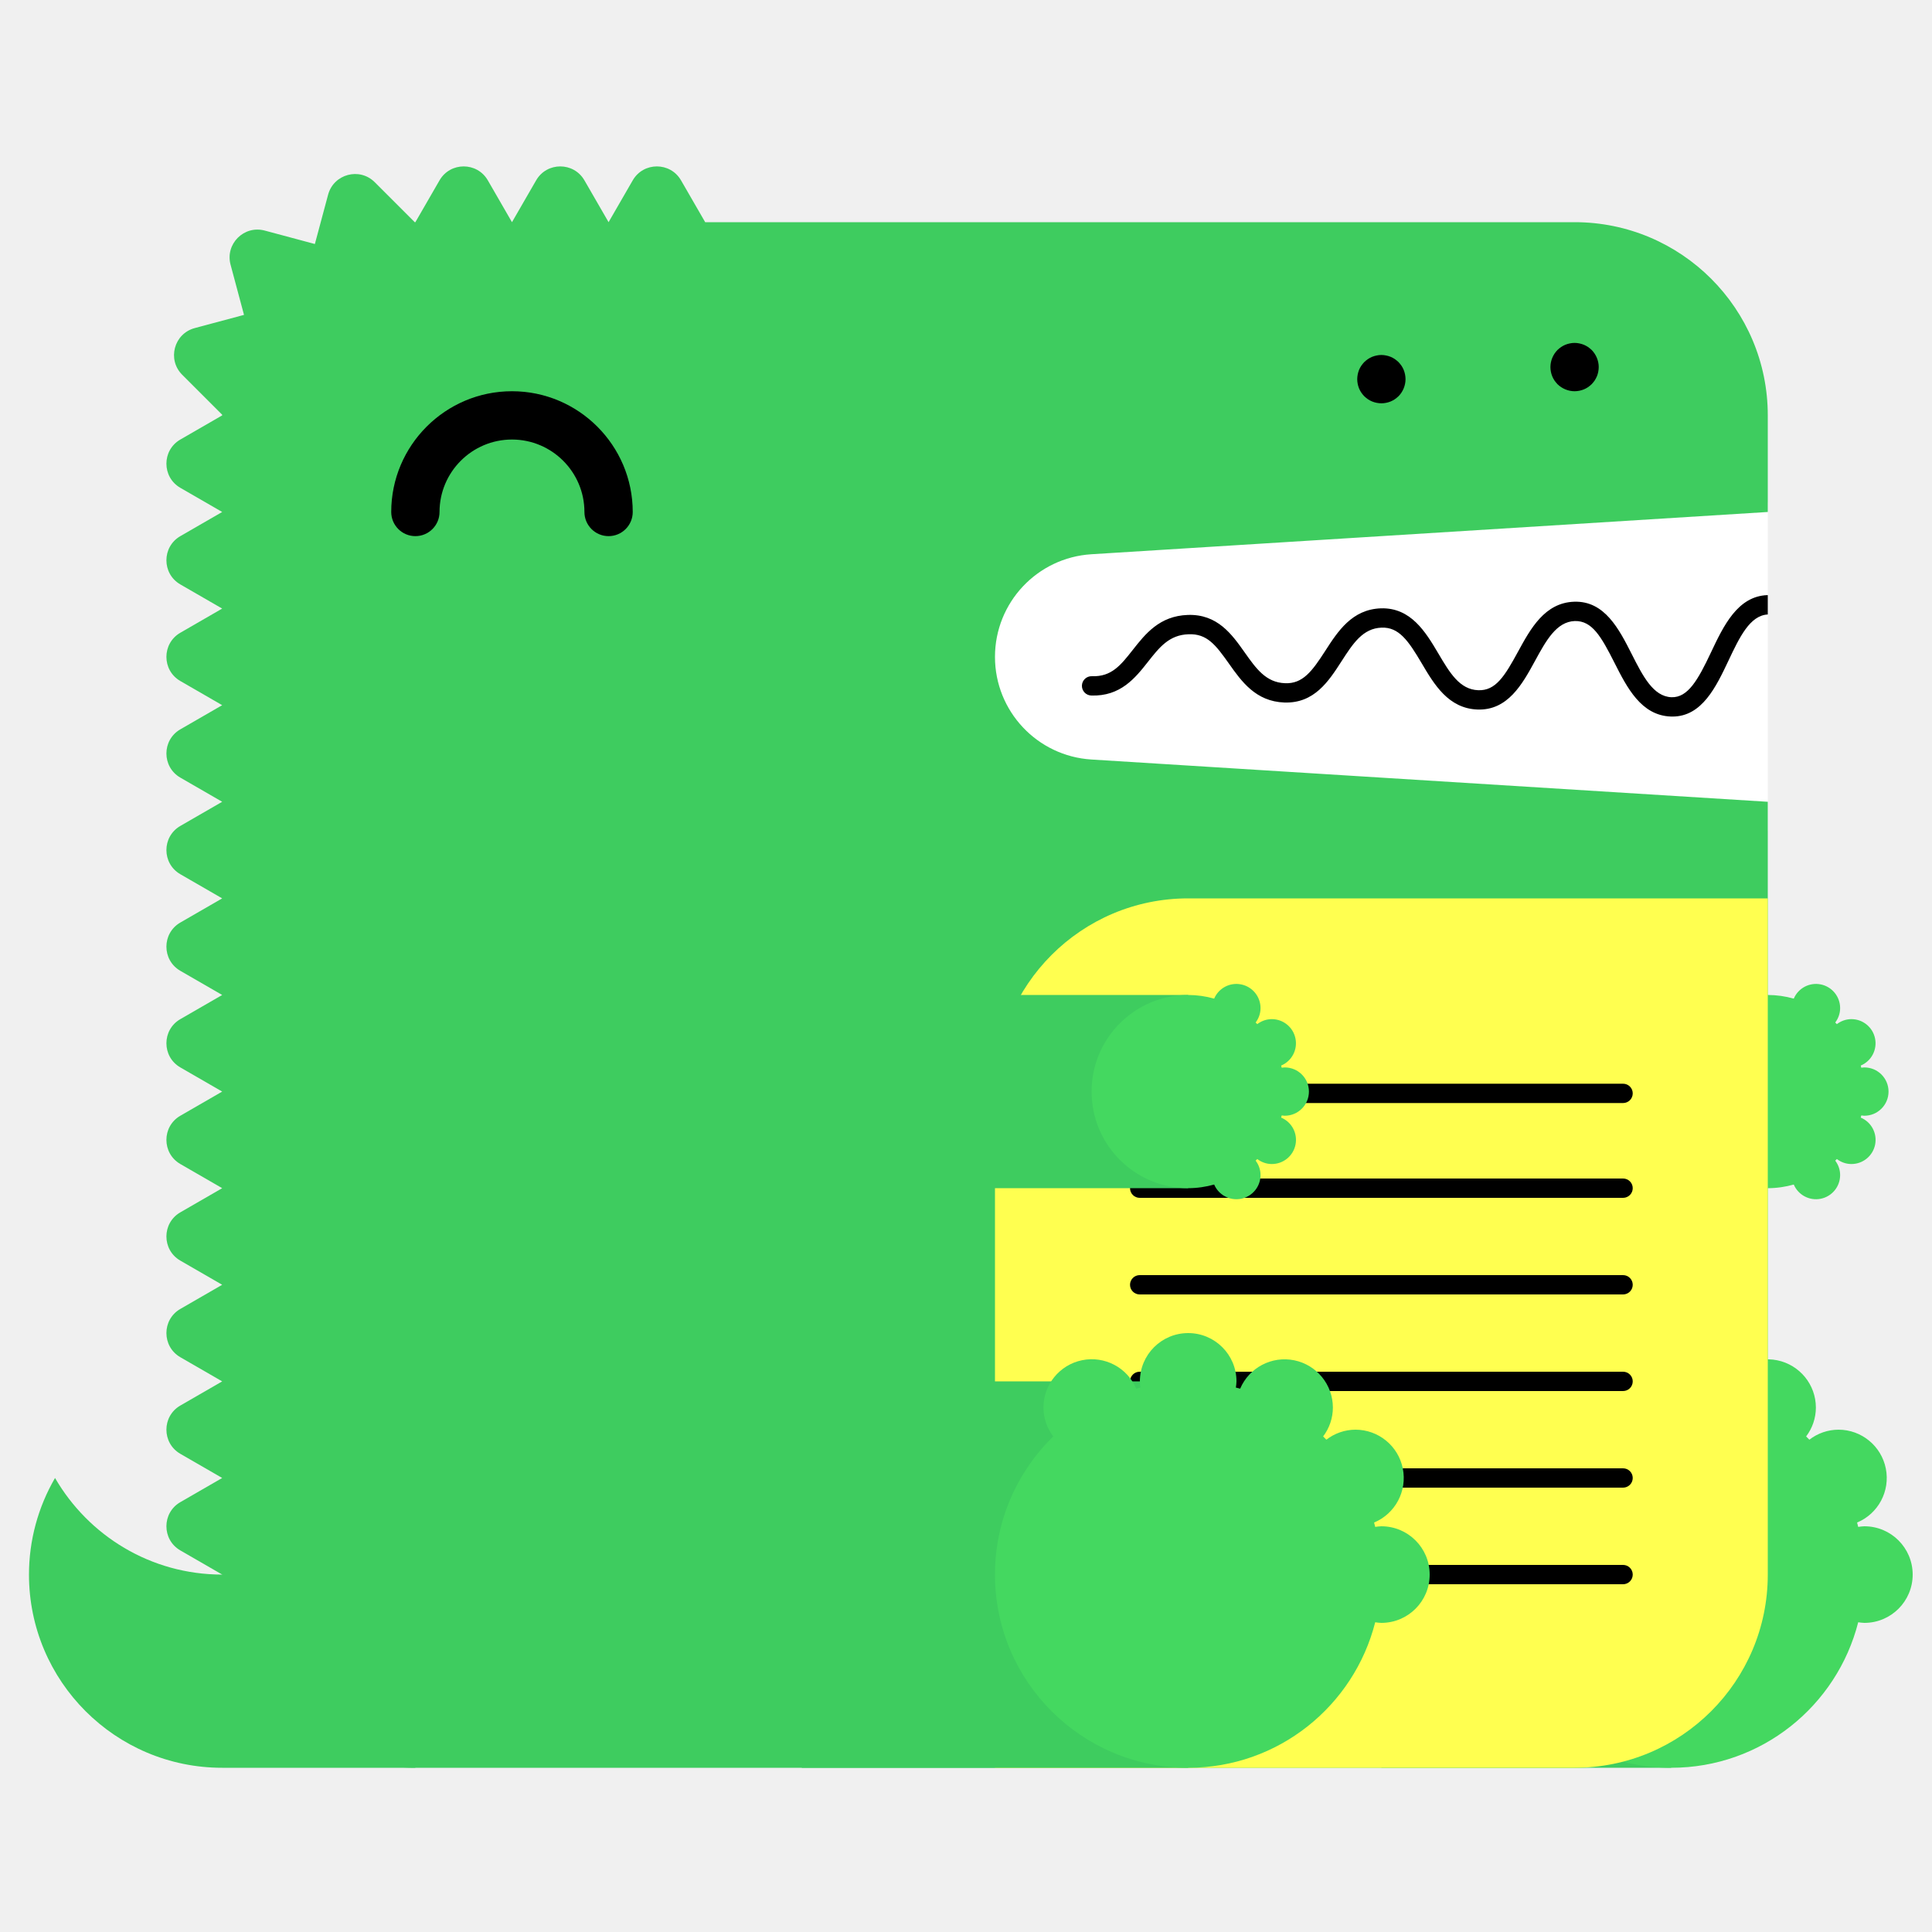
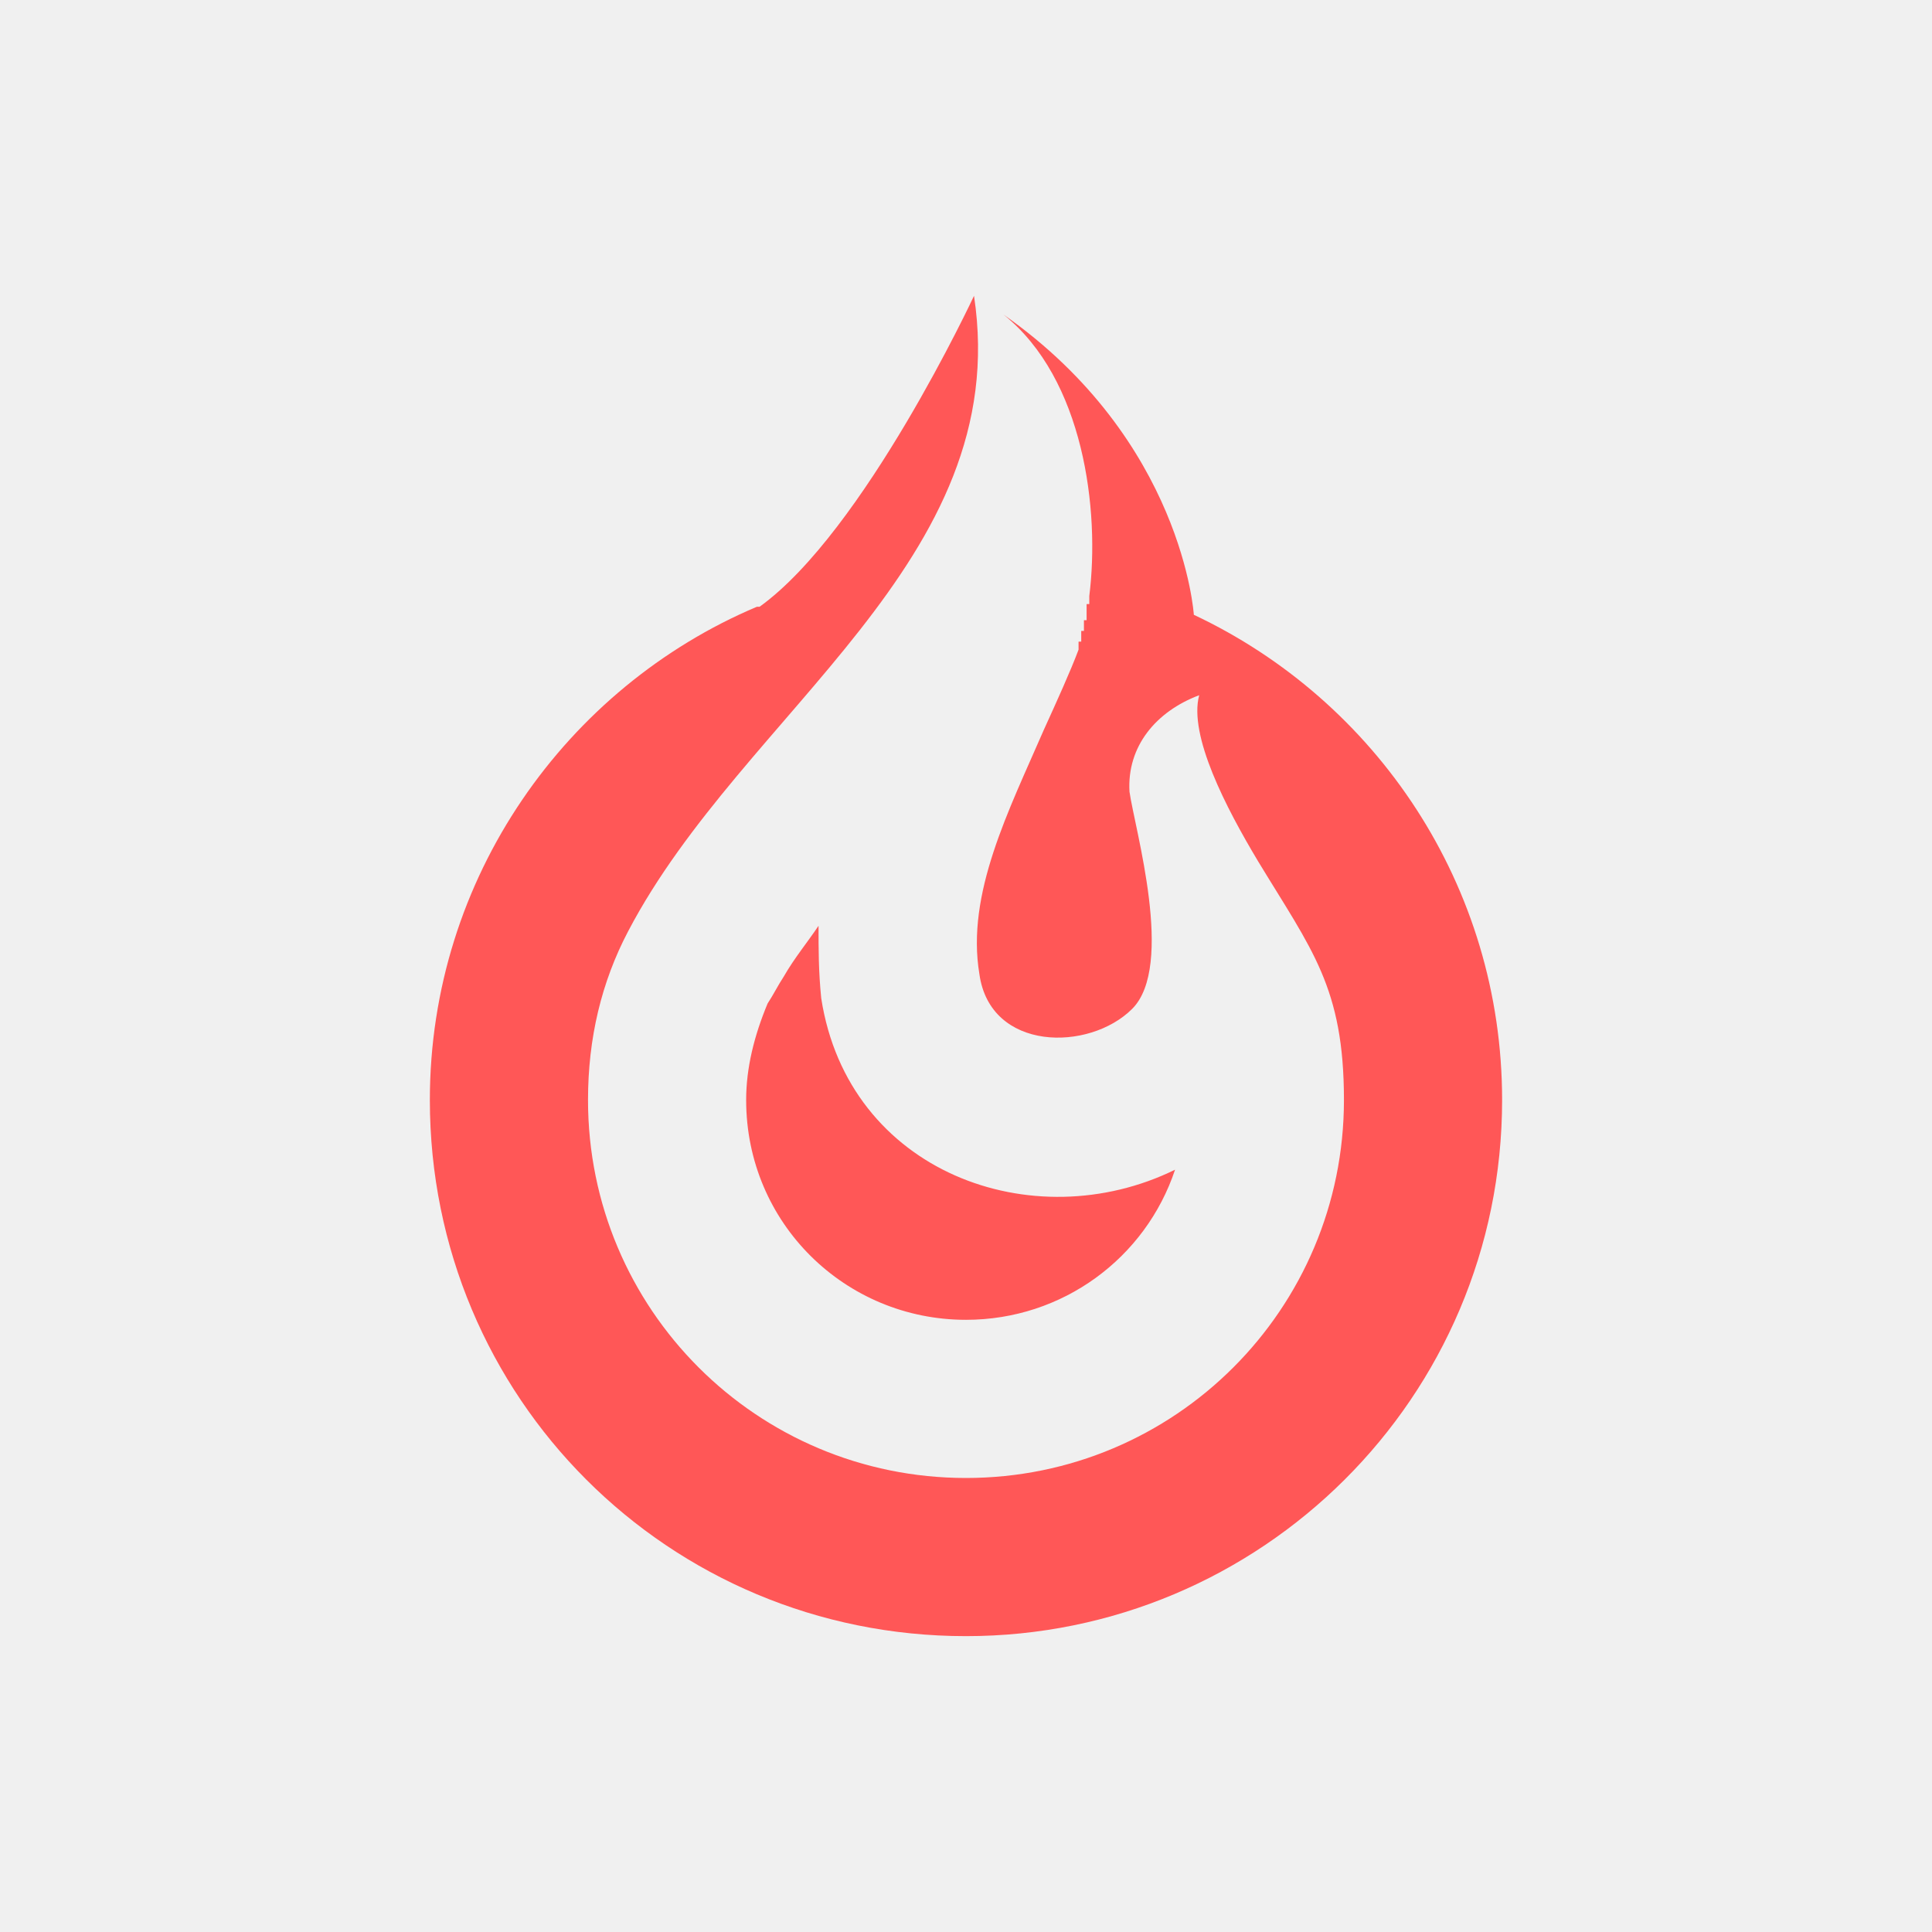
- <svg xmlns="http://www.w3.org/2000/svg" width="200" height="200" viewBox="0 0 200 200">
-   <g fill="none" fill-rule="evenodd">
-     <path fill="#FFF" d="M99 52h84v34H99z" />
-     <path d="M23 163c-7.398 0-13.843-4.027-17.303-10A19.886 19.886 0 0 0 3 163c0 11.046 8.954 20 20 20h20v-20H23z" fill="#3ECC5F" />
-     <path d="M112.98 57.376L183 53V43c0-11.046-8.954-20-20-20H73l-2.5-4.33c-1.112-1.925-3.889-1.925-5 0L63 23l-2.5-4.33c-1.111-1.925-3.889-1.925-5 0L53 23l-2.5-4.33c-1.111-1.925-3.889-1.925-5 0L43 23c-.022 0-.042.003-.065.003l-4.142-4.141c-1.57-1.571-4.252-.853-4.828 1.294l-1.369 5.104-5.192-1.392c-2.148-.575-4.111 1.389-3.535 3.536l1.39 5.193-5.102 1.367c-2.148.576-2.867 3.259-1.296 4.83l4.142 4.142c0 .021-.003.042-.003.064l-4.33 2.5c-1.925 1.111-1.925 3.889 0 5L23 53l-4.33 2.5c-1.925 1.111-1.925 3.889 0 5L23 63l-4.33 2.5c-1.925 1.111-1.925 3.889 0 5L23 73l-4.33 2.5c-1.925 1.111-1.925 3.889 0 5L23 83l-4.33 2.5c-1.925 1.111-1.925 3.889 0 5L23 93l-4.33 2.5c-1.925 1.111-1.925 3.889 0 5L23 103l-4.33 2.5c-1.925 1.111-1.925 3.889 0 5L23 113l-4.33 2.5c-1.925 1.111-1.925 3.889 0 5L23 123l-4.33 2.5c-1.925 1.111-1.925 3.889 0 5L23 133l-4.33 2.5c-1.925 1.111-1.925 3.889 0 5L23 143l-4.33 2.5c-1.925 1.111-1.925 3.889 0 5L23 153l-4.33 2.5c-1.925 1.111-1.925 3.889 0 5L23 163c0 11.046 8.954 20 20 20h120c11.046 0 20-8.954 20-20V83l-70.02-4.376A10.645 10.645 0 0 1 103 68c0-5.621 4.37-10.273 9.98-10.624" fill="#3ECC5F" />
-     <path fill="#3ECC5F" d="M143 183h30v-40h-30z" />
-     <path d="M193 158c-.219 0-.428.037-.639.064-.038-.15-.074-.301-.116-.451A5 5 0 0 0 190.32 148a4.96 4.96 0 0 0-3.016 1.036 26.531 26.531 0 0 0-.335-.336 4.955 4.955 0 0 0 1.011-2.987 5 5 0 0 0-9.599-1.959c-.148-.042-.297-.077-.445-.115.027-.211.064-.42.064-.639a5 5 0 0 0-5-5 5 5 0 0 0-5 5c0 .219.037.428.064.639-.148.038-.297.073-.445.115a4.998 4.998 0 0 0-9.599 1.959c0 1.125.384 2.151 1.011 2.987-3.717 3.632-6.031 8.693-6.031 14.3 0 11.046 8.954 20 20 20 9.339 0 17.16-6.41 19.361-15.064.211.027.42.064.639.064a5 5 0 0 0 5-5 5 5 0 0 0-5-5" fill="#44D860" />
-     <path fill="#3ECC5F" d="M153 123h30v-20h-30z" />
-     <path d="M193 115.5a2.5 2.5 0 1 0 0-5c-.109 0-.214.019-.319.032-.02-.075-.037-.15-.058-.225a2.501 2.501 0 0 0-.963-4.807c-.569 0-1.088.197-1.508.518a6.653 6.653 0 0 0-.168-.168c.314-.417.506-.931.506-1.494a2.5 2.5 0 0 0-4.8-.979A9.987 9.987 0 0 0 183 103c-5.522 0-10 4.478-10 10s4.478 10 10 10c.934 0 1.833-.138 2.69-.377a2.5 2.5 0 0 0 4.8-.979c0-.563-.192-1.077-.506-1.494.057-.055.113-.111.168-.168.42.321.939.518 1.508.518a2.5 2.5 0 0 0 .963-4.807c.021-.074.038-.15.058-.225.105.013.21.032.319.032" fill="#44D860" />
-     <path d="M63 55.5a2.5 2.5 0 0 1-2.5-2.5c0-4.136-3.364-7.5-7.5-7.5s-7.5 3.364-7.5 7.5a2.5 2.5 0 1 1-5 0c0-6.893 5.607-12.5 12.5-12.5S65.5 46.107 65.5 53a2.5 2.5 0 0 1-2.5 2.5" fill="#000" />
-     <path d="M103 183h60c11.046 0 20-8.954 20-20V93h-60c-11.046 0-20 8.954-20 20v70z" fill="#FFFF50" />
-     <path d="M168.02 124h-50.04a1 1 0 1 1 0-2h50.04a1 1 0 1 1 0 2m0 20h-50.04a1 1 0 1 1 0-2h50.04a1 1 0 1 1 0 2m0 20h-50.04a1 1 0 1 1 0-2h50.04a1 1 0 1 1 0 2m0-49.814h-50.04a1 1 0 1 1 0-2h50.04a1 1 0 1 1 0 2m0 19.814h-50.04a1 1 0 1 1 0-2h50.04a1 1 0 1 1 0 2m0 20h-50.04a1 1 0 1 1 0-2h50.04a1 1 0 1 1 0 2M183 61.611c-.012 0-.022-.006-.034-.005-3.09.105-4.552 3.196-5.842 5.923-1.346 2.85-2.387 4.703-4.093 4.647-1.889-.068-2.969-2.202-4.113-4.46-1.314-2.594-2.814-5.536-5.963-5.426-3.046.104-4.513 2.794-5.807 5.167-1.377 2.528-2.314 4.065-4.121 3.994-1.927-.07-2.951-1.805-4.136-3.813-1.321-2.236-2.848-4.75-5.936-4.664-2.994.103-4.465 2.385-5.763 4.4-1.373 2.13-2.335 3.428-4.165 3.351-1.973-.07-2.992-1.51-4.171-3.177-1.324-1.873-2.816-3.993-5.895-3.89-2.928.1-4.399 1.97-5.696 3.618-1.232 1.564-2.194 2.802-4.229 2.724a1 1 0 0 0-.072 2c3.017.101 4.545-1.8 5.872-3.487 1.177-1.496 2.193-2.787 4.193-2.855 1.926-.082 2.829 1.115 4.195 3.045 1.297 1.834 2.769 3.914 5.731 4.021 3.103.104 4.596-2.215 5.918-4.267 1.182-1.834 2.202-3.417 4.15-3.484 1.793-.067 2.769 1.35 4.145 3.681 1.297 2.197 2.766 4.686 5.787 4.796 3.125.108 4.634-2.62 5.949-5.035 1.139-2.088 2.214-4.06 4.119-4.126 1.793-.042 2.728 1.595 4.111 4.33 1.292 2.553 2.757 5.445 5.825 5.556l.169.003c3.064 0 4.518-3.075 5.805-5.794 1.139-2.41 2.217-4.68 4.067-4.773v-2z" fill="#000" />
-     <path fill="#3ECC5F" d="M83 183h40v-40H83z" />
-     <path d="M143 158c-.219 0-.428.037-.639.064-.038-.15-.074-.301-.116-.451A5 5 0 0 0 140.32 148a4.96 4.96 0 0 0-3.016 1.036 26.531 26.531 0 0 0-.335-.336 4.955 4.955 0 0 0 1.011-2.987 5 5 0 0 0-9.599-1.959c-.148-.042-.297-.077-.445-.115.027-.211.064-.42.064-.639a5 5 0 0 0-5-5 5 5 0 0 0-5 5c0 .219.037.428.064.639-.148.038-.297.073-.445.115a4.998 4.998 0 0 0-9.599 1.959c0 1.125.384 2.151 1.011 2.987-3.717 3.632-6.031 8.693-6.031 14.3 0 11.046 8.954 20 20 20 9.339 0 17.16-6.41 19.361-15.064.211.027.42.064.639.064a5 5 0 0 0 5-5 5 5 0 0 0-5-5" fill="#44D860" />
-     <path fill="#3ECC5F" d="M83 123h40v-20H83z" />
-     <path d="M133 115.5a2.5 2.5 0 1 0 0-5c-.109 0-.214.019-.319.032-.02-.075-.037-.15-.058-.225a2.501 2.501 0 0 0-.963-4.807c-.569 0-1.088.197-1.508.518a6.653 6.653 0 0 0-.168-.168c.314-.417.506-.931.506-1.494a2.5 2.5 0 0 0-4.8-.979A9.987 9.987 0 0 0 123 103c-5.522 0-10 4.478-10 10s4.478 10 10 10c.934 0 1.833-.138 2.69-.377a2.5 2.5 0 0 0 4.8-.979c0-.563-.192-1.077-.506-1.494.057-.055.113-.111.168-.168.42.321.939.518 1.508.518a2.5 2.5 0 0 0 .963-4.807c.021-.074.038-.15.058-.225.105.013.21.032.319.032" fill="#44D860" />
-     <path d="M143 41.75c-.16 0-.33-.02-.49-.05a2.52 2.52 0 0 1-.47-.14c-.15-.06-.29-.14-.431-.23-.13-.09-.259-.2-.38-.31-.109-.12-.219-.24-.309-.38s-.17-.28-.231-.43a2.619 2.619 0 0 1-.189-.96c0-.16.02-.33.05-.49.03-.16.08-.31.139-.47.061-.15.141-.29.231-.43.09-.13.2-.26.309-.38.121-.11.25-.22.38-.31.141-.09.281-.17.431-.23.149-.06.31-.11.47-.14.32-.07.65-.07.98 0 .159.03.32.08.47.14.149.06.29.14.43.23.13.09.259.2.38.31.11.12.22.25.31.38.09.14.17.28.23.43.06.16.11.31.14.47.029.16.05.33.05.49 0 .66-.271 1.31-.73 1.77-.121.11-.25.22-.38.31-.14.09-.281.17-.43.23a2.565 2.565 0 0 1-.96.19m20-1.25c-.66 0-1.3-.27-1.771-.73a3.802 3.802 0 0 1-.309-.38c-.09-.14-.17-.28-.231-.43a2.619 2.619 0 0 1-.189-.96c0-.66.27-1.3.729-1.77.121-.11.25-.22.38-.31.141-.09.281-.17.431-.23.149-.06.31-.11.47-.14.32-.07.66-.07.98 0 .159.03.32.08.47.14.149.06.29.14.43.23.13.09.259.2.38.31.459.47.73 1.11.73 1.77 0 .16-.021.33-.05.49-.03.16-.08.32-.14.47-.07.15-.14.29-.23.43-.09.13-.2.26-.31.38-.121.11-.25.22-.38.31-.14.09-.281.17-.43.23a2.565 2.565 0 0 1-.96.19" fill="#000" />
+ <svg xmlns="http://www.w3.org/2000/svg" width="500" zoomAndPan="magnify" viewBox="0 0 375 375" height="500" preserveAspectRatio="xMidYMid meet" version="1.0">
+   <defs>
+     <clipPath id="2591021c89">
+       <path d="M 83.434 57.418 L 291.934 57.418 L 291.934 317.668 L 83.434 317.668 Z M 83.434 57.418 " clip-rule="nonzero" />
+     </clipPath>
+   </defs>
+   <g clip-path="url(#2591021c89)">
+     <path fill="#ff5757" d="M 189.055 57.418 C 189.055 57.418 167.723 103.203 147.43 117.773 L 146.91 117.773 C 109.969 133.383 83.434 170.324 83.434 213.512 C 83.434 271.266 129.742 317.574 187.496 317.574 C 244.73 317.574 291.559 271.266 291.559 213.512 C 291.559 171.887 267.102 135.984 231.723 119.332 C 231.723 119.332 229.641 85.512 194.781 61.059 C 210.391 73.547 213.512 99.043 211.43 115.691 L 211.43 117.254 L 210.91 117.254 L 210.91 120.375 L 210.391 120.375 L 210.391 122.457 L 209.867 122.457 L 209.867 124.535 L 209.348 124.535 L 209.348 126.098 C 207.789 130.262 205.188 135.984 202.586 141.707 C 195.82 157.316 187.496 173.445 190.098 189.055 C 192.18 204.145 211.43 204.145 219.754 195.82 C 228.078 187.496 220.273 160.957 219.234 153.676 C 218.715 144.828 224.438 138.066 232.762 134.941 C 230.68 142.746 237.965 156.797 244.211 167.203 C 254.617 184.371 260.859 191.656 260.859 213.512 C 260.859 254.094 228.078 286.875 187.496 286.875 C 146.91 286.875 114.133 254.094 114.133 213.512 C 114.133 201.543 116.734 190.617 121.938 180.73 C 144.309 138.066 196.859 108.926 189.055 57.418 Z M 228.078 227.039 C 200.504 240.566 164.602 227.559 159.398 193.738 C 158.879 188.535 158.879 184.371 158.879 179.691 C 156.797 182.812 154.195 185.934 152.113 189.574 C 151.074 191.137 150.031 193.219 148.992 194.777 C 146.391 201.023 144.828 207.266 144.828 213.512 C 144.828 237.445 164.082 256.176 187.496 256.176 C 206.227 256.176 222.355 244.207 228.078 227.039 Z M 228.078 227.039 " fill-opacity="1" fill-rule="nonzero" />
  </g>
</svg>
